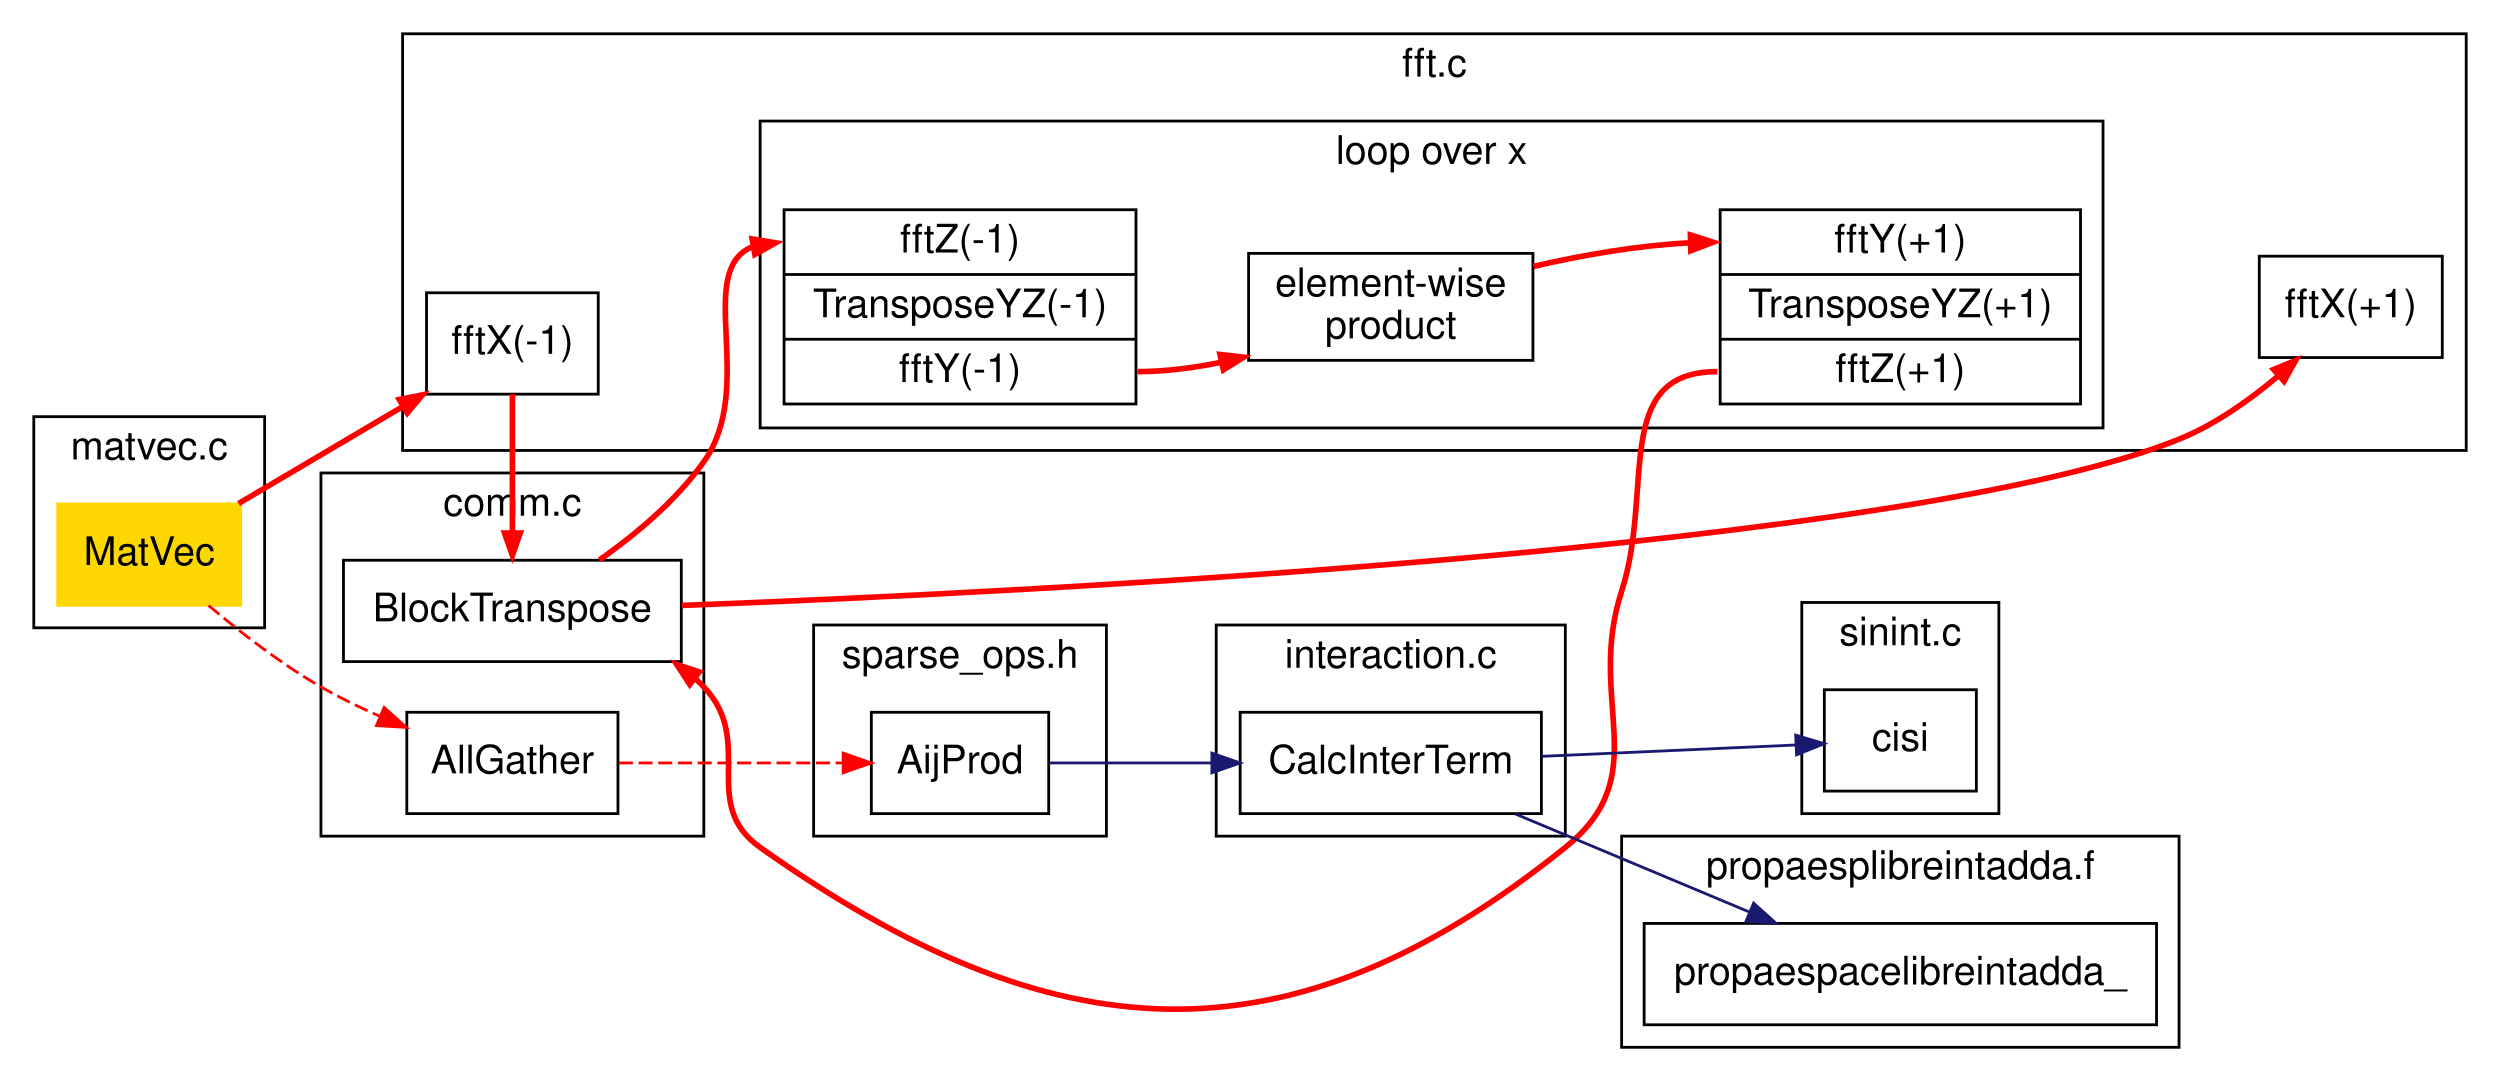
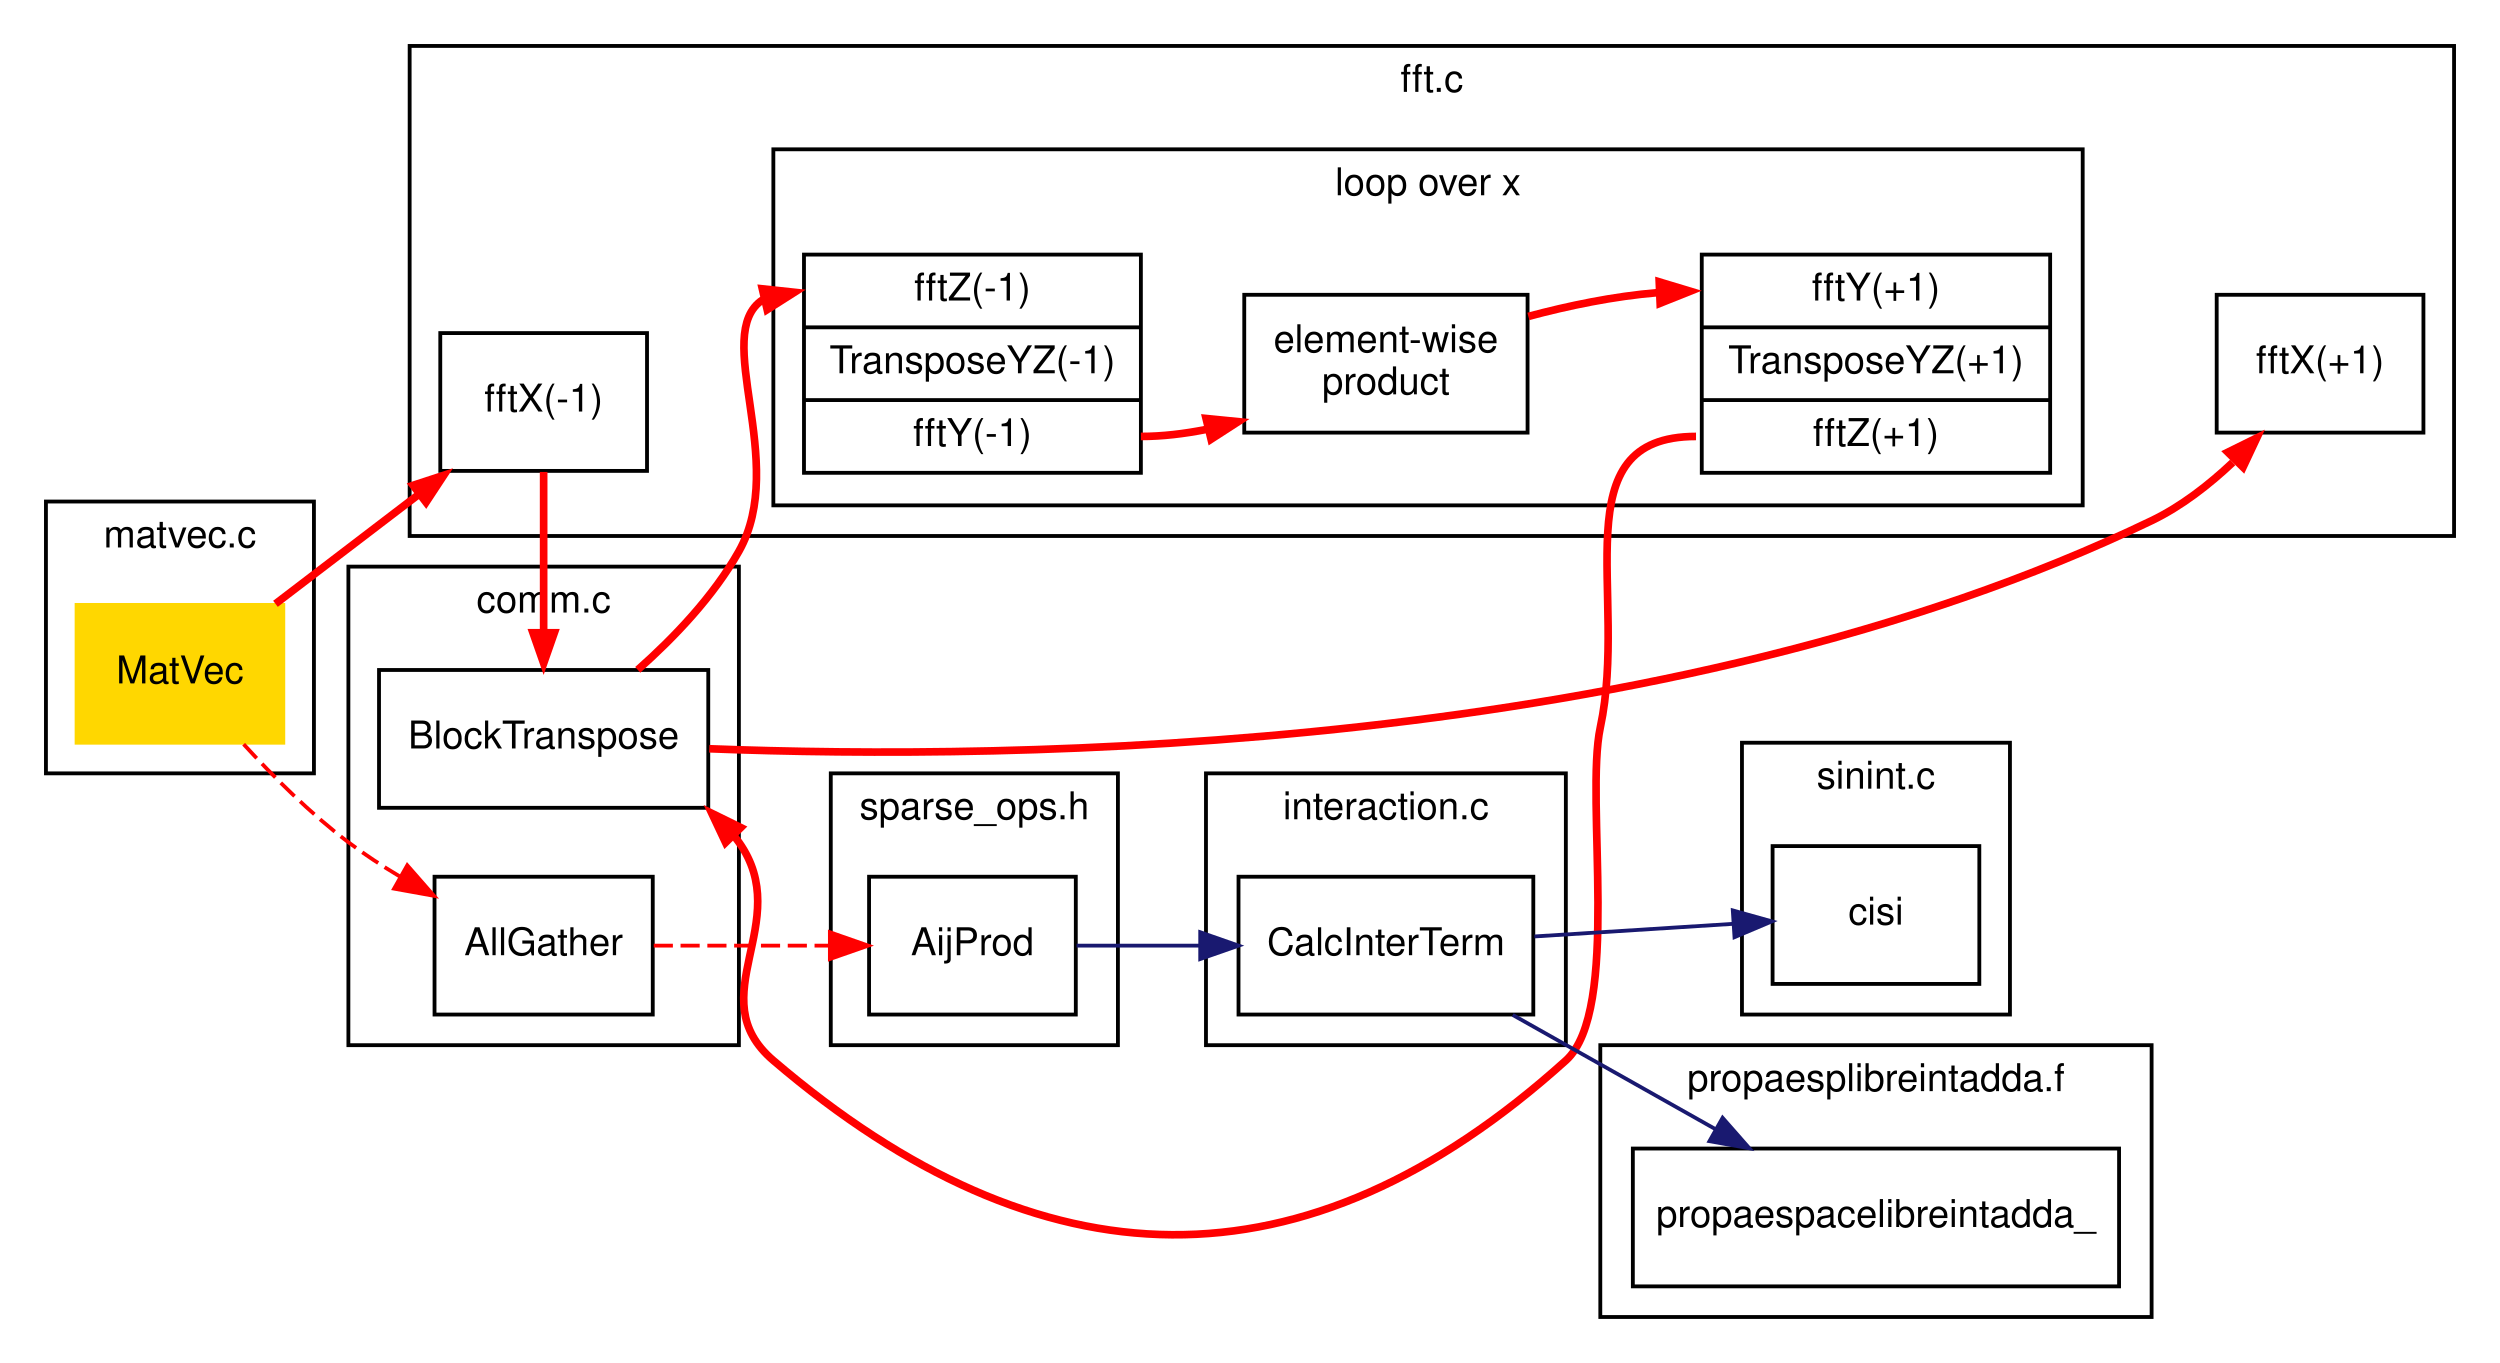
- <svg xmlns="http://www.w3.org/2000/svg" width="888pt" height="384pt" viewBox="0.00 0.00 888.00 384.00">
-   <g id="graph0" class="graph" transform="scale(1 1) rotate(0) translate(4 380)">
-     <polygon fill="white" stroke="white" points="-4,5 -4,-380 885,-380 885,5 -4,5" />
+ <svg xmlns="http://www.w3.org/2000/svg" width="653pt" height="356pt" viewBox="0.00 0.00 653.00 356.00">
+   <g id="graph0" class="graph" transform="scale(1 1) rotate(0) translate(4 352)">
+     <polygon fill="white" stroke="white" points="-4,5 -4,-352 650,-352 650,5 -4,5" />
    <g id="clust1" class="cluster">
-       <polygon fill="none" stroke="black" points="8,-157 8,-232 90,-232 90,-157 8,-157" />
-       <text text-anchor="middle" x="49" y="-216.8" font-family="Helvetica,sans-Serif" font-size="14.00">matvec.c</text>
+       <polygon fill="none" stroke="black" points="8,-150 8,-221 78,-221 78,-150 8,-150" />
+       <text text-anchor="middle" x="43" y="-209" font-family="Helvetica,sans-Serif" font-size="10.00">matvec.c</text>
+     </g>
+     <g id="clust5" class="cluster">
+       <polygon fill="none" stroke="black" points="213,-79 213,-150 288,-150 288,-79 213,-79" />
+       <text text-anchor="middle" x="250.5" y="-138" font-family="Helvetica,sans-Serif" font-size="10.00">sparse_ops.h</text>
+     </g>
+     <g id="clust8" class="cluster">
+       <polygon fill="none" stroke="black" points="311,-79 311,-150 405,-150 405,-79 311,-79" />
+       <text text-anchor="middle" x="358" y="-138" font-family="Helvetica,sans-Serif" font-size="10.00">interaction.c</text>
+     </g>
+     <g id="clust2" class="cluster">
+       <polygon fill="none" stroke="black" points="87,-79 87,-204 189,-204 189,-79 87,-79" />
+       <text text-anchor="middle" x="138" y="-192" font-family="Helvetica,sans-Serif" font-size="10.00">comm.c</text>
+     </g>
+     <g id="clust3" class="cluster">
+       <polygon fill="none" stroke="black" points="103,-212 103,-340 637,-340 637,-212 103,-212" />
+       <text text-anchor="middle" x="370" y="-328" font-family="Helvetica,sans-Serif" font-size="10.00">fft.c</text>
+     </g>
+     <g id="clust4" class="cluster">
+       <polygon fill="none" stroke="black" points="198,-220 198,-313 540,-313 540,-220 198,-220" />
+       <text text-anchor="middle" x="369" y="-301" font-family="Helvetica,sans-Serif" font-size="10.00">loop over x</text>
    </g>
    <g id="clust6" class="cluster">
-       <polygon fill="none" stroke="black" points="636,-91 636,-166 706,-166 706,-91 636,-91" />
-       <text text-anchor="middle" x="671" y="-150.8" font-family="Helvetica,sans-Serif" font-size="14.00">sinint.c</text>
+       <polygon fill="none" stroke="black" points="451,-87 451,-158 521,-158 521,-87 451,-87" />
+       <text text-anchor="middle" x="486" y="-146" font-family="Helvetica,sans-Serif" font-size="10.00">sinint.c</text>
    </g>
    <g id="clust7" class="cluster">
-       <polygon fill="none" stroke="black" points="572,-8 572,-83 770,-83 770,-8 572,-8" />
-       <text text-anchor="middle" x="671" y="-67.8" font-family="Helvetica,sans-Serif" font-size="14.00">propaesplibreintadda.f</text>
-     </g>
-     <g id="clust5" class="cluster">
-       <polygon fill="none" stroke="black" points="285,-83 285,-158 389,-158 389,-83 285,-83" />
-       <text text-anchor="middle" x="337" y="-142.8" font-family="Helvetica,sans-Serif" font-size="14.00">sparse_ops.h</text>
-     </g>
-     <g id="clust8" class="cluster">
-       <polygon fill="none" stroke="black" points="428,-83 428,-158 552,-158 552,-83 428,-83" />
-       <text text-anchor="middle" x="490" y="-142.8" font-family="Helvetica,sans-Serif" font-size="14.00">interaction.c</text>
-     </g>
-     <g id="clust2" class="cluster">
-       <polygon fill="none" stroke="black" points="110,-83 110,-212 246,-212 246,-83 110,-83" />
-       <text text-anchor="middle" x="178" y="-196.8" font-family="Helvetica,sans-Serif" font-size="14.00">comm.c</text>
-     </g>
-     <g id="clust3" class="cluster">
-       <polygon fill="none" stroke="black" points="139,-220 139,-368 872,-368 872,-220 139,-220" />
-       <text text-anchor="middle" x="505.5" y="-352.8" font-family="Helvetica,sans-Serif" font-size="14.00">fft.c</text>
-     </g>
-     <g id="clust4" class="cluster">
-       <polygon fill="none" stroke="black" points="266,-228 266,-337 743,-337 743,-228 266,-228" />
-       <text text-anchor="middle" x="504.5" y="-321.8" font-family="Helvetica,sans-Serif" font-size="14.00">loop over x</text>
+       <polygon fill="none" stroke="black" points="414,-8 414,-79 558,-79 558,-8 414,-8" />
+       <text text-anchor="middle" x="486" y="-67" font-family="Helvetica,sans-Serif" font-size="10.00">propaesplibreintadda.f</text>
    </g>
    <g id="node1" class="node">
-       <polygon fill="gold" stroke="gold" points="81.5,-201 16.5,-201 16.5,-165 81.5,-165 81.5,-201" />
-       <text text-anchor="middle" x="49" y="-179.3" font-family="Helvetica,sans-Serif" font-size="14.00">MatVec</text>
+       <polygon fill="gold" stroke="gold" points="70,-194 16,-194 16,-158 70,-158 70,-194" />
+       <text text-anchor="middle" x="43" y="-173.5" font-family="Helvetica,sans-Serif" font-size="10.00">MatVec</text>
    </g>
    <g id="node4" class="node">
-       <polygon fill="none" stroke="black" points="208.5,-276 147.5,-276 147.5,-240 208.5,-240 208.5,-276" />
-       <text text-anchor="middle" x="178" y="-254.3" font-family="Helvetica,sans-Serif" font-size="14.00">fftX(-1)</text>
+       <polygon fill="none" stroke="black" points="165,-265 111,-265 111,-229 165,-229 165,-265" />
+       <text text-anchor="middle" x="138" y="-244.5" font-family="Helvetica,sans-Serif" font-size="10.00">fftX(-1)</text>
    </g>
    <g id="edge3" class="edge">
-       <path fill="none" stroke="red" stroke-width="2" d="M80.743,-201.155C98.155,-211.438 120.092,-224.393 138.625,-235.337" />
-       <polygon fill="red" stroke="red" points="137.024,-238.457 147.414,-240.528 140.584,-232.429 137.024,-238.457" />
+       <path fill="none" stroke="red" stroke-width="2" d="M67.95,-194.284C79.232,-202.897 92.85,-213.294 105.001,-222.57" />
+       <polygon fill="red" stroke="red" points="103.059,-225.491 113.131,-228.778 107.307,-219.928 103.059,-225.491" />
    </g>
    <g id="node3" class="node">
-       <polygon fill="none" stroke="black" points="215.5,-127 140.5,-127 140.5,-91 215.5,-91 215.5,-127" />
-       <text text-anchor="middle" x="178" y="-105.3" font-family="Helvetica,sans-Serif" font-size="14.00">AllGather</text>
+       <polygon fill="none" stroke="black" points="166.5,-123 109.5,-123 109.5,-87 166.5,-87 166.5,-123" />
+       <text text-anchor="middle" x="138" y="-102.5" font-family="Helvetica,sans-Serif" font-size="10.00">AllGather</text>
    </g>
    <g id="edge10" class="edge">
-       <path fill="none" stroke="red" stroke-dasharray="5,2" d="M70.073,-164.944C81.271,-155.49 95.792,-144.207 110,-136 116.495,-132.248 123.613,-128.776 130.708,-125.657" />
-       <polygon fill="red" stroke="red" points="132.44,-128.726 140.307,-121.63 129.732,-122.271 132.44,-128.726" />
+       <path fill="none" stroke="red" stroke-dasharray="5,2" d="M59.638,-157.607C67.35,-149.192 77.107,-139.459 87,-132 91.176,-128.851 95.767,-125.849 100.422,-123.067" />
+       <polygon fill="red" stroke="red" points="102.38,-125.981 109.359,-118.009 98.932,-119.888 102.38,-125.981" />
    </g>
    <g id="node2" class="node">
-       <polygon fill="none" stroke="black" points="238,-181 118,-181 118,-145 238,-145 238,-181" />
-       <text text-anchor="middle" x="178" y="-159.3" font-family="Helvetica,sans-Serif" font-size="14.00">BlockTranspose</text>
+       <polygon fill="none" stroke="black" points="181,-177 95,-177 95,-141 181,-141 181,-177" />
+       <text text-anchor="middle" x="138" y="-156.5" font-family="Helvetica,sans-Serif" font-size="10.00">BlockTranspose</text>
    </g>
    <g id="node6" class="node">
-       <polygon fill="none" stroke="black" points="274.5,-236.5 274.5,-305.5 399.5,-305.5 399.5,-236.5 274.5,-236.5" />
-       <text text-anchor="middle" x="337" y="-290.3" font-family="Helvetica,sans-Serif" font-size="14.00">fftZ(-1)</text>
-       <polyline fill="none" stroke="black" points="274.5,-282.5 399.5,-282.5 " />
-       <text text-anchor="middle" x="337" y="-267.3" font-family="Helvetica,sans-Serif" font-size="14.00">TransposeYZ(-1)</text>
-       <polyline fill="none" stroke="black" points="274.5,-259.5 399.5,-259.5 " />
-       <text text-anchor="middle" x="337" y="-244.3" font-family="Helvetica,sans-Serif" font-size="14.00">fftY(-1)</text>
+       <polygon fill="none" stroke="black" points="206,-228.5 206,-285.5 294,-285.5 294,-228.5 206,-228.5" />
+       <text text-anchor="middle" x="250" y="-273.5" font-family="Helvetica,sans-Serif" font-size="10.00">fftZ(-1)</text>
+       <polyline fill="none" stroke="black" points="206,-266.5 294,-266.5 " />
+       <text text-anchor="middle" x="250" y="-254.5" font-family="Helvetica,sans-Serif" font-size="10.00">TransposeYZ(-1)</text>
+       <polyline fill="none" stroke="black" points="206,-247.5 294,-247.5 " />
+       <text text-anchor="middle" x="250" y="-235.5" font-family="Helvetica,sans-Serif" font-size="10.00">fftY(-1)</text>
    </g>
    <g id="edge5" class="edge">
-       <path fill="none" stroke="red" stroke-width="2" d="M208.939,-181.105C221.855,-190.196 236.212,-202.214 246,-216 264.831,-242.524 242.652,-283.338 262.962,-292.245" />
-       <polygon fill="red" stroke="red" points="262.547,-295.726 273,-294 263.752,-288.83 262.547,-295.726" />
+       <path fill="none" stroke="red" stroke-width="2" d="M162.575,-177.041C172.095,-185.475 182.375,-196.248 189,-208 202.102,-231.243 181.572,-264.757 195.244,-273.723" />
+       <polygon fill="red" stroke="red" points="194.466,-277.135 205,-276 196.057,-270.319 194.466,-277.135" />
    </g>
    <g id="node5" class="node">
-       <polygon fill="none" stroke="black" points="863.5,-289 798.5,-289 798.5,-253 863.5,-253 863.5,-289" />
-       <text text-anchor="middle" x="831" y="-267.3" font-family="Helvetica,sans-Serif" font-size="14.00">fftX(+1)</text>
+       <polygon fill="none" stroke="black" points="629,-275 575,-275 575,-239 629,-239 629,-275" />
+       <text text-anchor="middle" x="602" y="-254.5" font-family="Helvetica,sans-Serif" font-size="10.00">fftX(+1)</text>
    </g>
    <g id="edge9" class="edge">
-       <path fill="none" stroke="red" stroke-width="2" d="M238.224,-164.955C368.202,-169.915 674.47,-185.437 770,-224 782.683,-229.12 794.906,-237.768 804.973,-246.26" />
-       <polygon fill="red" stroke="red" points="802.743,-248.961 812.551,-252.967 807.382,-243.719 802.743,-248.961" />
+       <path fill="none" stroke="red" stroke-width="2" d="M181.265,-156.425C259.7,-153.392 431.312,-155.052 558,-216 565.712,-219.71 572.942,-225.322 579.192,-231.213" />
+       <polygon fill="red" stroke="red" points="577.043,-234.02 586.547,-238.703 582.038,-229.115 577.043,-234.02" />
    </g>
    <g id="node9" class="node">
-       <polygon fill="none" stroke="black" points="368.5,-127 305.5,-127 305.5,-91 368.5,-91 368.5,-127" />
-       <text text-anchor="middle" x="337" y="-105.3" font-family="Helvetica,sans-Serif" font-size="14.00">AijProd</text>
+       <polygon fill="none" stroke="black" points="277,-123 223,-123 223,-87 277,-87 277,-123" />
+       <text text-anchor="middle" x="250" y="-102.5" font-family="Helvetica,sans-Serif" font-size="10.00">AijProd</text>
    </g>
    <g id="edge11" class="edge">
-       <path fill="none" stroke="red" stroke-dasharray="5,2" d="M215.81,-109C239.68,-109 270.796,-109 295.387,-109" />
-       <polygon fill="red" stroke="red" points="295.487,-112.5 305.487,-109 295.487,-105.5 295.487,-112.5" />
+       <path fill="none" stroke="red" stroke-dasharray="5,2" d="M166.758,-105C180.586,-105 197.487,-105 212.364,-105" />
+       <polygon fill="red" stroke="red" points="212.766,-108.5 222.766,-105 212.766,-101.5 212.766,-108.5" />
    </g>
    <g id="edge4" class="edge">
-       <path fill="none" stroke="red" stroke-width="2" d="M178,-239.996C178,-223.761 178,-207.527 178,-191.292" />
-       <polygon fill="red" stroke="red" points="181.5,-191.184 178,-181.184 174.5,-191.184 181.5,-191.184" />
+       <path fill="none" stroke="red" stroke-width="2" d="M138,-228.737C138,-214.918 138,-201.1 138,-187.281" />
+       <polygon fill="red" stroke="red" points="141.5,-187.219 138,-177.219 134.5,-187.219 141.5,-187.219" />
    </g>
    <g id="node8" class="node">
-       <polygon fill="none" stroke="black" points="540.5,-290 439.5,-290 439.5,-252 540.5,-252 540.5,-290" />
-       <text text-anchor="middle" x="490" y="-274.8" font-family="Helvetica,sans-Serif" font-size="14.00">element-wise</text>
-       <text text-anchor="middle" x="490" y="-259.8" font-family="Helvetica,sans-Serif" font-size="14.00">product</text>
+       <polygon fill="none" stroke="black" points="395,-275 321,-275 321,-239 395,-239 395,-275" />
+       <text text-anchor="middle" x="358" y="-260" font-family="Helvetica,sans-Serif" font-size="10.00">element-wise</text>
+       <text text-anchor="middle" x="358" y="-249" font-family="Helvetica,sans-Serif" font-size="10.00">product</text>
    </g>
    <g id="edge6" class="edge">
-       <path fill="none" stroke="red" stroke-width="2" d="M400,-248C409.594,-248 419.59,-249.268 429.27,-251.209" />
-       <polygon fill="red" stroke="red" points="428.689,-254.666 439.214,-253.451 430.228,-247.837 428.689,-254.666" />
+       <path fill="none" stroke="red" stroke-width="2" d="M294,-238C299.569,-238 305.302,-238.689 310.934,-239.805" />
+       <polygon fill="red" stroke="red" points="310.363,-243.267 320.906,-242.217 312.009,-236.464 310.363,-243.267" />
    </g>
    <g id="node7" class="node">
-       <polygon fill="none" stroke="black" points="607,-236.5 607,-305.5 735,-305.5 735,-236.5 607,-236.5" />
-       <text text-anchor="middle" x="671" y="-290.3" font-family="Helvetica,sans-Serif" font-size="14.00">fftY(+1)</text>
-       <polyline fill="none" stroke="black" points="607,-282.5 735,-282.5 " />
-       <text text-anchor="middle" x="671" y="-267.3" font-family="Helvetica,sans-Serif" font-size="14.00">TransposeYZ(+1)</text>
-       <polyline fill="none" stroke="black" points="607,-259.5 735,-259.5 " />
-       <text text-anchor="middle" x="671" y="-244.3" font-family="Helvetica,sans-Serif" font-size="14.00">fftZ(+1)</text>
+       <polygon fill="none" stroke="black" points="440.5,-228.5 440.5,-285.5 531.5,-285.5 531.5,-228.5 440.5,-228.5" />
+       <text text-anchor="middle" x="486" y="-273.5" font-family="Helvetica,sans-Serif" font-size="10.00">fftY(+1)</text>
+       <polyline fill="none" stroke="black" points="440.5,-266.5 531.5,-266.5 " />
+       <text text-anchor="middle" x="486" y="-254.5" font-family="Helvetica,sans-Serif" font-size="10.00">TransposeYZ(+1)</text>
+       <polyline fill="none" stroke="black" points="440.5,-247.5 531.5,-247.5 " />
+       <text text-anchor="middle" x="486" y="-235.5" font-family="Helvetica,sans-Serif" font-size="10.00">fftZ(+1)</text>
    </g>
    <g id="edge8" class="edge">
-       <path fill="none" stroke="red" stroke-width="2" d="M606,-248C568.183,-248 583.67,-205.971 572,-170 559.222,-130.611 584.271,-104.949 552,-79 452.941,0.652 369.698,-5.489 266,-79 244.098,-94.526 264.546,-116.588 246,-136 245.098,-136.944 244.16,-137.855 243.188,-138.736" />
-       <polygon fill="red" stroke="red" points="240.967,-136.028 235.168,-144.895 245.231,-141.579 240.967,-136.028" />
+       <path fill="none" stroke="red" stroke-width="2" d="M439,-238C403.442,-238 421.428,-196.774 414,-162 409.94,-142.992 419.433,-88.017 405,-75 336.681,-13.384 267.943,-15.234 198,-75 178.502,-91.661 203.821,-111.069 189,-132 188.644,-132.503 188.275,-132.998 187.895,-133.484" />
+       <polygon fill="red" stroke="red" points="185.365,-131.065 180.849,-140.65 190.356,-135.973 185.365,-131.065" />
    </g>
    <g id="edge7" class="edge">
-       <path fill="none" stroke="red" stroke-width="2" d="M540.666,-285.37C557.708,-289.311 577.222,-292.772 595.979,-293.735" />
-       <polygon fill="red" stroke="red" points="595.911,-297.234 606,-294 596.096,-290.236 595.911,-297.234" />
+       <path fill="none" stroke="red" stroke-width="2" d="M395.212,-269.355C405.707,-272.162 417.452,-274.602 428.971,-275.563" />
+       <polygon fill="red" stroke="red" points="428.857,-279.062 439,-276 429.162,-272.068 428.857,-279.062" />
    </g>
    <g id="node12" class="node">
-       <polygon fill="none" stroke="black" points="543.5,-127 436.5,-127 436.5,-91 543.5,-91 543.5,-127" />
-       <text text-anchor="middle" x="490" y="-105.3" font-family="Helvetica,sans-Serif" font-size="14.00">CalcInterTerm</text>
+       <polygon fill="none" stroke="black" points="396.5,-123 319.5,-123 319.5,-87 396.5,-87 396.5,-123" />
+       <text text-anchor="middle" x="358" y="-102.5" font-family="Helvetica,sans-Serif" font-size="10.00">CalcInterTerm</text>
    </g>
    <g id="edge13" class="edge">
-       <path fill="none" stroke="midnightblue" d="M368.557,-109C385.218,-109 406.47,-109 426.471,-109" />
-       <polygon fill="midnightblue" stroke="midnightblue" points="426.472,-112.5 436.472,-109 426.472,-105.5 426.472,-112.5" />
+       <path fill="none" stroke="midnightblue" d="M277.202,-105C286.966,-105 298.375,-105 309.463,-105" />
+       <polygon fill="midnightblue" stroke="midnightblue" points="309.498,-108.5 319.498,-105 309.498,-101.5 309.498,-108.5" />
    </g>
    <g id="node10" class="node">
-       <polygon fill="none" stroke="black" points="698,-135 644,-135 644,-99 698,-99 698,-135" />
-       <text text-anchor="middle" x="671" y="-113.3" font-family="Helvetica,sans-Serif" font-size="14.00">cisi</text>
+       <polygon fill="none" stroke="black" points="513,-131 459,-131 459,-95 513,-95 513,-131" />
+       <text text-anchor="middle" x="486" y="-110.5" font-family="Helvetica,sans-Serif" font-size="10.00">cisi</text>
    </g>
    <g id="node11" class="node">
-       <polygon fill="none" stroke="black" points="762,-52 580,-52 580,-16 762,-16 762,-52" />
-       <text text-anchor="middle" x="671" y="-30.3" font-family="Helvetica,sans-Serif" font-size="14.00">propaespacelibreintadda_</text>
+       <polygon fill="none" stroke="black" points="549.5,-52 422.5,-52 422.5,-16 549.5,-16 549.5,-52" />
+       <text text-anchor="middle" x="486" y="-31.5" font-family="Helvetica,sans-Serif" font-size="10.00">propaespacelibreintadda_</text>
    </g>
    <g id="edge12" class="edge">
-       <path fill="none" stroke="midnightblue" d="M543.738,-111.357C572.742,-112.653 607.981,-114.228 633.852,-115.384" />
-       <polygon fill="midnightblue" stroke="midnightblue" points="633.826,-118.887 643.972,-115.837 634.138,-111.894 633.826,-118.887" />
+       <path fill="none" stroke="midnightblue" d="M396.804,-107.4C413.216,-108.442 432.359,-109.658 448.609,-110.689" />
+       <polygon fill="midnightblue" stroke="midnightblue" points="448.61,-114.196 458.811,-111.337 449.053,-107.211 448.61,-114.196" />
    </g>
    <g id="edge14" class="edge">
-       <path fill="none" stroke="midnightblue" d="M534.331,-90.845C559.304,-80.381 590.881,-67.15 617.286,-56.087" />
-       <polygon fill="midnightblue" stroke="midnightblue" points="618.888,-59.211 626.758,-52.118 616.183,-52.754 618.888,-59.211" />
+       <path fill="none" stroke="midnightblue" d="M391.121,-86.9C407.264,-77.803 427.001,-66.682 444.204,-56.988" />
+       <polygon fill="midnightblue" stroke="midnightblue" points="445.944,-60.025 452.938,-52.067 442.507,-53.927 445.944,-60.025" />
    </g>
  </g>
</svg>
